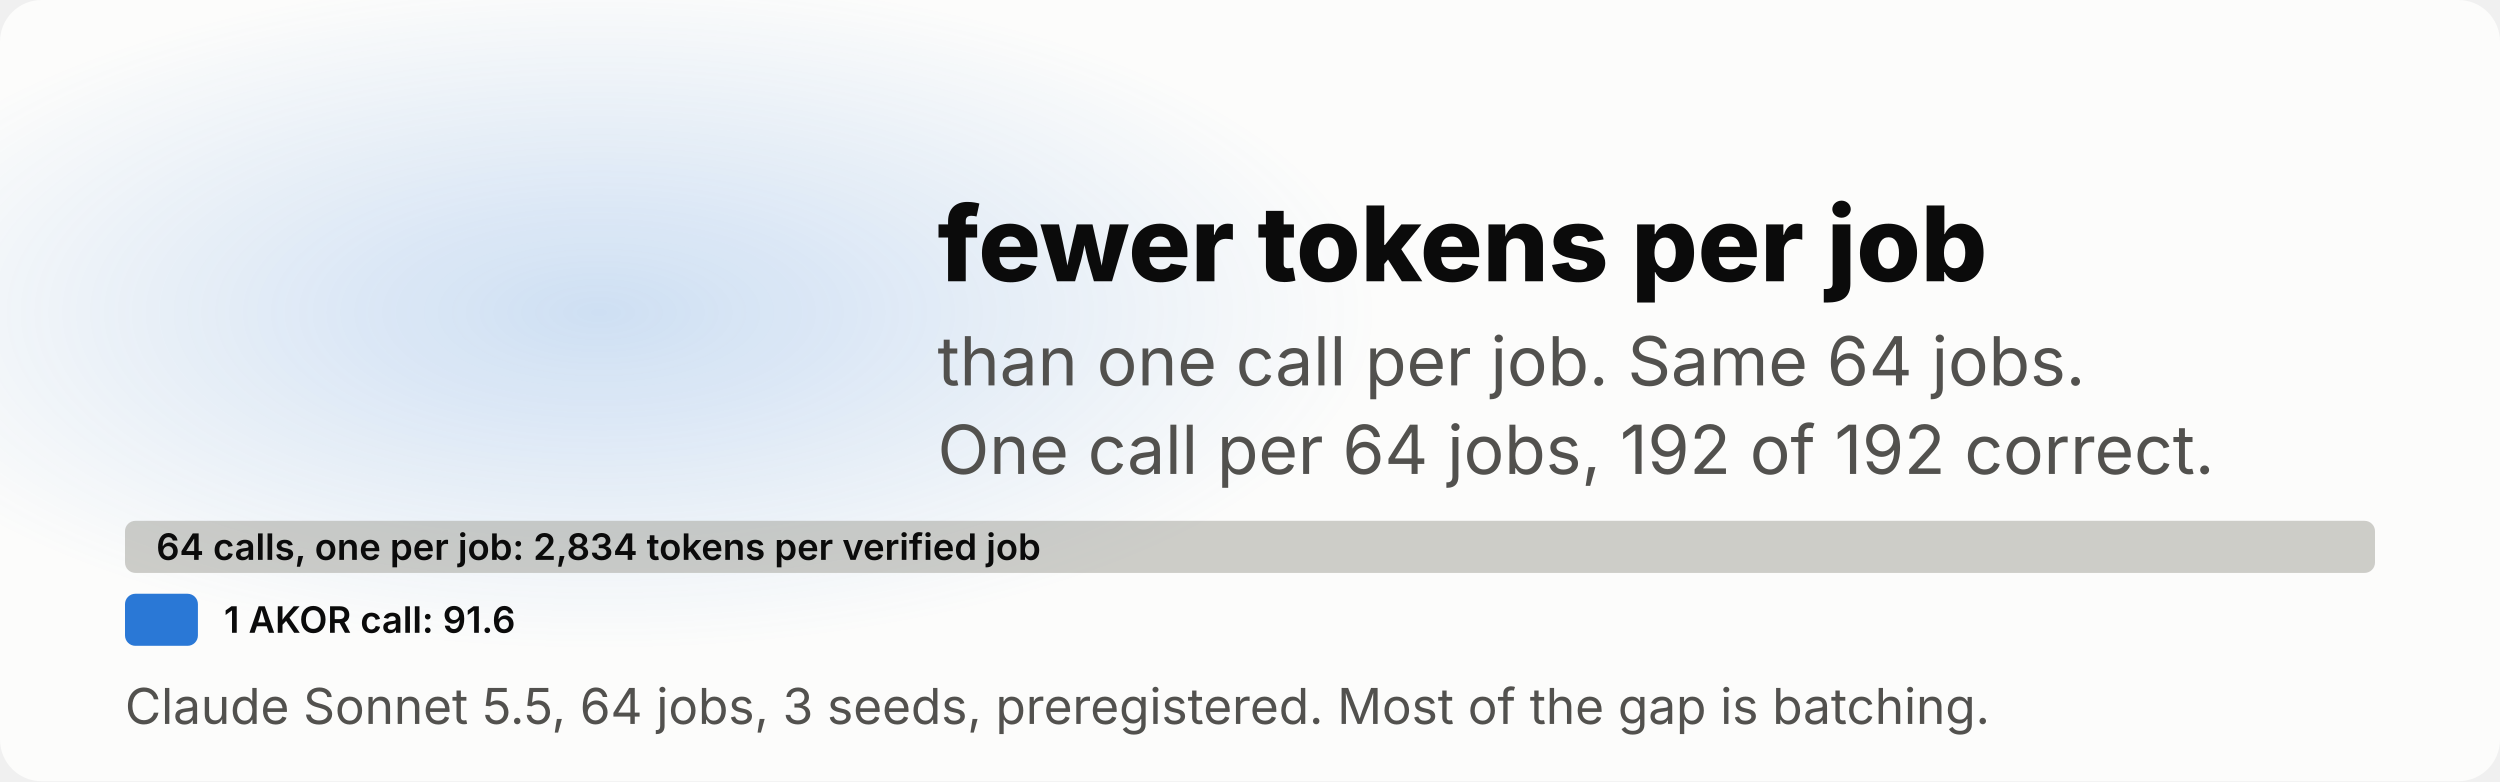
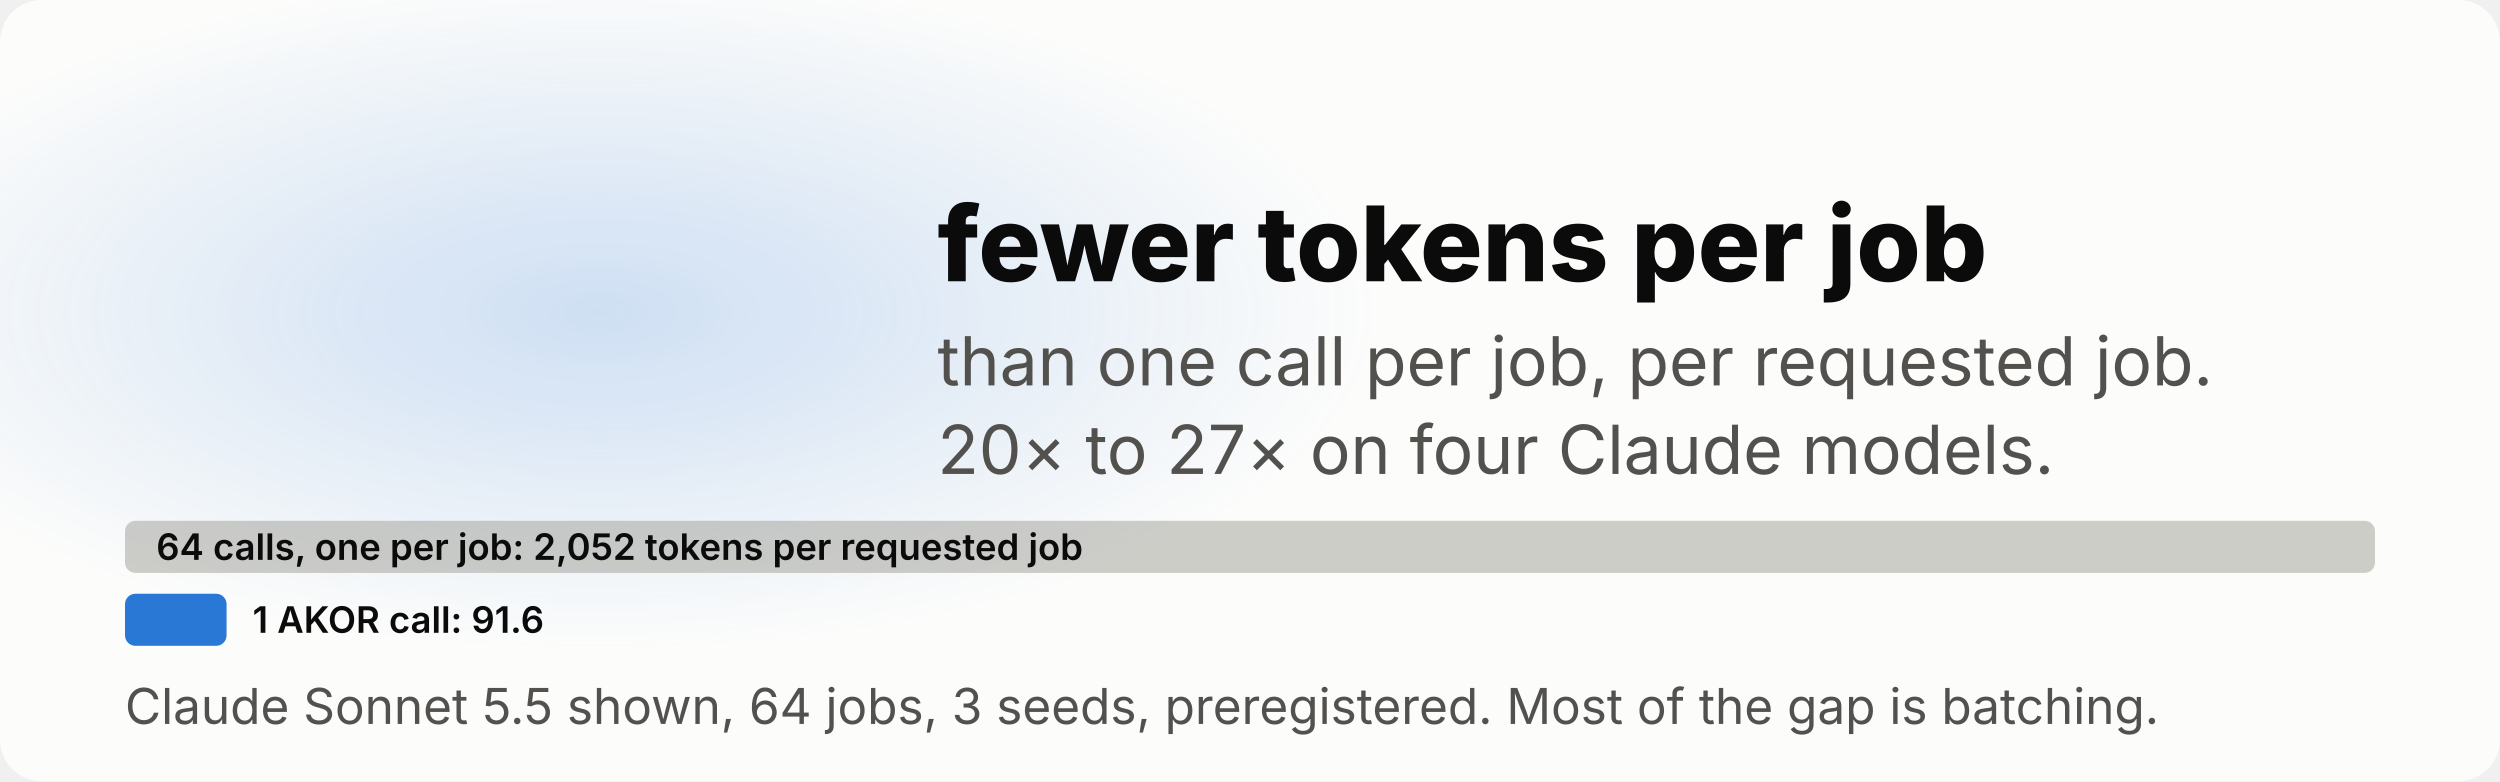
<svg xmlns="http://www.w3.org/2000/svg" viewBox="0 0 960 300" width="960" height="300" role="img" aria-labelledby="t d">
  <style>
    .bg { fill: #fcfcfb; }
    .panel { fill: #ffffff; stroke: #d9d8d3; stroke-width: 1.5; }
    .ink { fill: #0b0b0b; }
    .ink2 { fill: #52514e; }
    .accent { fill: #2a78d6; }
    .accent-s { stroke: #2a78d6; }
    .grey { fill: #a6a59f; }
    .grey-s { stroke: #8a8984; }
    .track { fill: #ecebe6; }
    .rule { stroke: #e2e1dc; stroke-width: 1.5; }
    .mono { font-family: "Cascadia Mono", "SFMono-Regular", Menlo, Consolas, monospace; }
    .sans { font-family: -apple-system, "Segoe UI", Inter, Helvetica, Arial, sans-serif; }
    .gs { stop-color: #2a78d6; }
    @media (prefers-color-scheme: dark) {
      .bg { fill: #1a1a19; }
      .panel { fill: #232322; stroke: #3a3a38; }
      .ink { fill: #ffffff; }
      .ink2 { fill: #c3c2b7; }
      .accent { fill: #3987e5; }
      .accent-s { stroke: #3987e5; }
      .grey { fill: #75746f; }
      .grey-s { stroke: #75746f; }
      .track { fill: #2b2b29; }
      .rule { stroke: #3a3a38; }
      .gs { stop-color: #3987e5; }
    }

    .step { opacity: 0; }
    .s0 { animation: blip 0.15s linear 0.25s forwards; }
    .s1 { animation: blip 0.15s linear 0.4s forwards; }
    .s2 { animation: blip 0.15s linear 0.55s forwards; }
    .s3 { animation: blip 0.15s linear 0.7s forwards; }
    .s4 { animation: blip 0.20s linear 0.85s forwards; }
    .s5 { animation: blip 0.25s linear 1.05s forwards; }
    .s6 { animation: blip 0.30s linear 1.3s forwards; }
    .s7 { animation: blip 0.35s linear 1.6s forwards; }
    .s8 { animation: hold .25s ease-out 1.95s forwards; }
    @keyframes blip { 0% { opacity: 1; } 99% { opacity: 1; } 100% { opacity: 0; } }
    @keyframes hold { from { opacity: 0; } to { opacity: 1; } }
    .fx { animation: rise .7s cubic-bezier(.2,.7,.2,1) both; }
    @keyframes rise { from { opacity: 0; transform: translateY(10px); } to { opacity: 1; transform: translateY(0); } }
    .bar { transform-box: fill-box; transform-origin: center bottom; opacity: .55; animation: barup .6s cubic-bezier(.2,.7,.2,1) both; }
    @keyframes barup { from { transform: scaleY(0); } to { transform: scaleY(1); } }
    .glow { animation: pulse 5s ease-in-out 2.4s infinite; }
    @keyframes pulse { 0%, 100% { opacity: .9; } 50% { opacity: .5; } }
    @media (prefers-reduced-motion: reduce) {
      .step { opacity: 0; animation: none; }
      .step.last { opacity: 1; }
      .fx, .bar, .glow { animation: none; }
    }
  </style>
  <defs>
    <radialGradient id="g" cx="0.5" cy="0.5" r="0.5">
      <stop class="gs" offset="0" stop-opacity="0.22" />
      <stop class="gs" offset="1" stop-opacity="0" />
    </radialGradient>
  </defs>
  <rect class="bg" width="960" height="300" rx="16" />
  <ellipse class="glow" cx="230" cy="120" rx="300" ry="130" fill="url(#g)" />
  <text class="accent sans step s0" x="40" y="176" font-size="150" font-weight="800" letter-spacing="-4">1×</text>
  <text class="accent sans step s1" x="40" y="176" font-size="150" font-weight="800" letter-spacing="-4">2×</text>
  <text class="accent sans step s2" x="40" y="176" font-size="150" font-weight="800" letter-spacing="-4">4×</text>
  <text class="accent sans step s3" x="40" y="176" font-size="150" font-weight="800" letter-spacing="-4">8×</text>
-   <text class="accent sans step s4" x="40" y="176" font-size="150" font-weight="800" letter-spacing="-4">14×</text>
-   <text class="accent sans step s5" x="40" y="176" font-size="150" font-weight="800" letter-spacing="-4">20×</text>
-   <text class="accent sans step s6" x="40" y="176" font-size="150" font-weight="800" letter-spacing="-4">26×</text>
-   <text class="accent sans step s7" x="40" y="176" font-size="150" font-weight="800" letter-spacing="-4">30×</text>
-   <text class="accent sans step last s8" x="40" y="176" font-size="150" font-weight="800" letter-spacing="-4">31×</text>
+   <text class="accent sans step s4" x="40" y="176" font-size="150" font-weight="800" letter-spacing="-4">12×</text>
+   <text class="accent sans step s5" x="40" y="176" font-size="150" font-weight="800" letter-spacing="-4">16×</text>
+   <text class="accent sans step s6" x="40" y="176" font-size="150" font-weight="800" letter-spacing="-4">19×</text>
+   <text class="accent sans step s7" x="40" y="176" font-size="150" font-weight="800" letter-spacing="-4">21×</text>
+   <text class="accent sans step last s8" x="40" y="176" font-size="150" font-weight="800" letter-spacing="-4">22×</text>
  <g class="sans">
    <text class="ink fx" x="360" y="108" font-size="40" font-weight="800" style="animation-delay:.9s">fewer tokens per job</text>
-     <text class="ink2 fx" x="360" y="148" font-size="26" style="animation-delay:1.15s">than one call per job. Same 64 jobs.</text>
-     <text class="ink2 fx" x="360" y="182" font-size="26" style="animation-delay:1.3s">One call per 64 jobs, 192 of 192 correct.</text>
+     <text class="ink2 fx" x="360" y="148" font-size="26" style="animation-delay:1.15s">than one call per job, per requested job.</text>
+     <text class="ink2 fx" x="360" y="182" font-size="26" style="animation-delay:1.3s">20× to 27× on four Claude models.</text>
  </g>
  <g class="sans">
    <rect class="grey bar" x="48" y="200" width="864" height="20" rx="4" style="animation-delay:1.0s" />
-     <text class="ink fx" x="60" y="215" font-size="14" font-weight="600" style="animation-delay:1.4s">64 calls, one per job: 2,834 tokens per verified job</text>
-     <rect class="accent bar" x="48" y="228" width="28" height="20" rx="4" style="opacity:1;animation-delay:1.6s" />
-     <text class="ink fx" x="86" y="243" font-size="14" font-weight="600" style="animation-delay:1.8s">1 AKOR call: 91.6</text>
+     <text class="ink fx" x="60" y="215" font-size="14" font-weight="600" style="animation-delay:1.4s">64 calls, one per job: 2,052 tokens per requested job</text>
+     <rect class="accent bar" x="48" y="228" width="39" height="20" rx="4" style="opacity:1;animation-delay:1.6s" />
+     <text class="ink fx" x="97" y="243" font-size="14" font-weight="600" style="animation-delay:1.8s">1 AKOR call: 91.6</text>
  </g>
-   <text class="ink2 sans fx" x="48" y="278" font-size="19" style="animation-delay:1.8s">Claude Sonnet 5.5, 64 jobs, 3 seeds, preregistered. Most of the gap is batching.</text>
+   <text class="ink2 sans fx" x="48" y="278" font-size="19" style="animation-delay:1.8s">Claude Sonnet 5.5 shown, 64 jobs, 3 seeds, preregistered. Most of the gap is batching.</text>
</svg>
